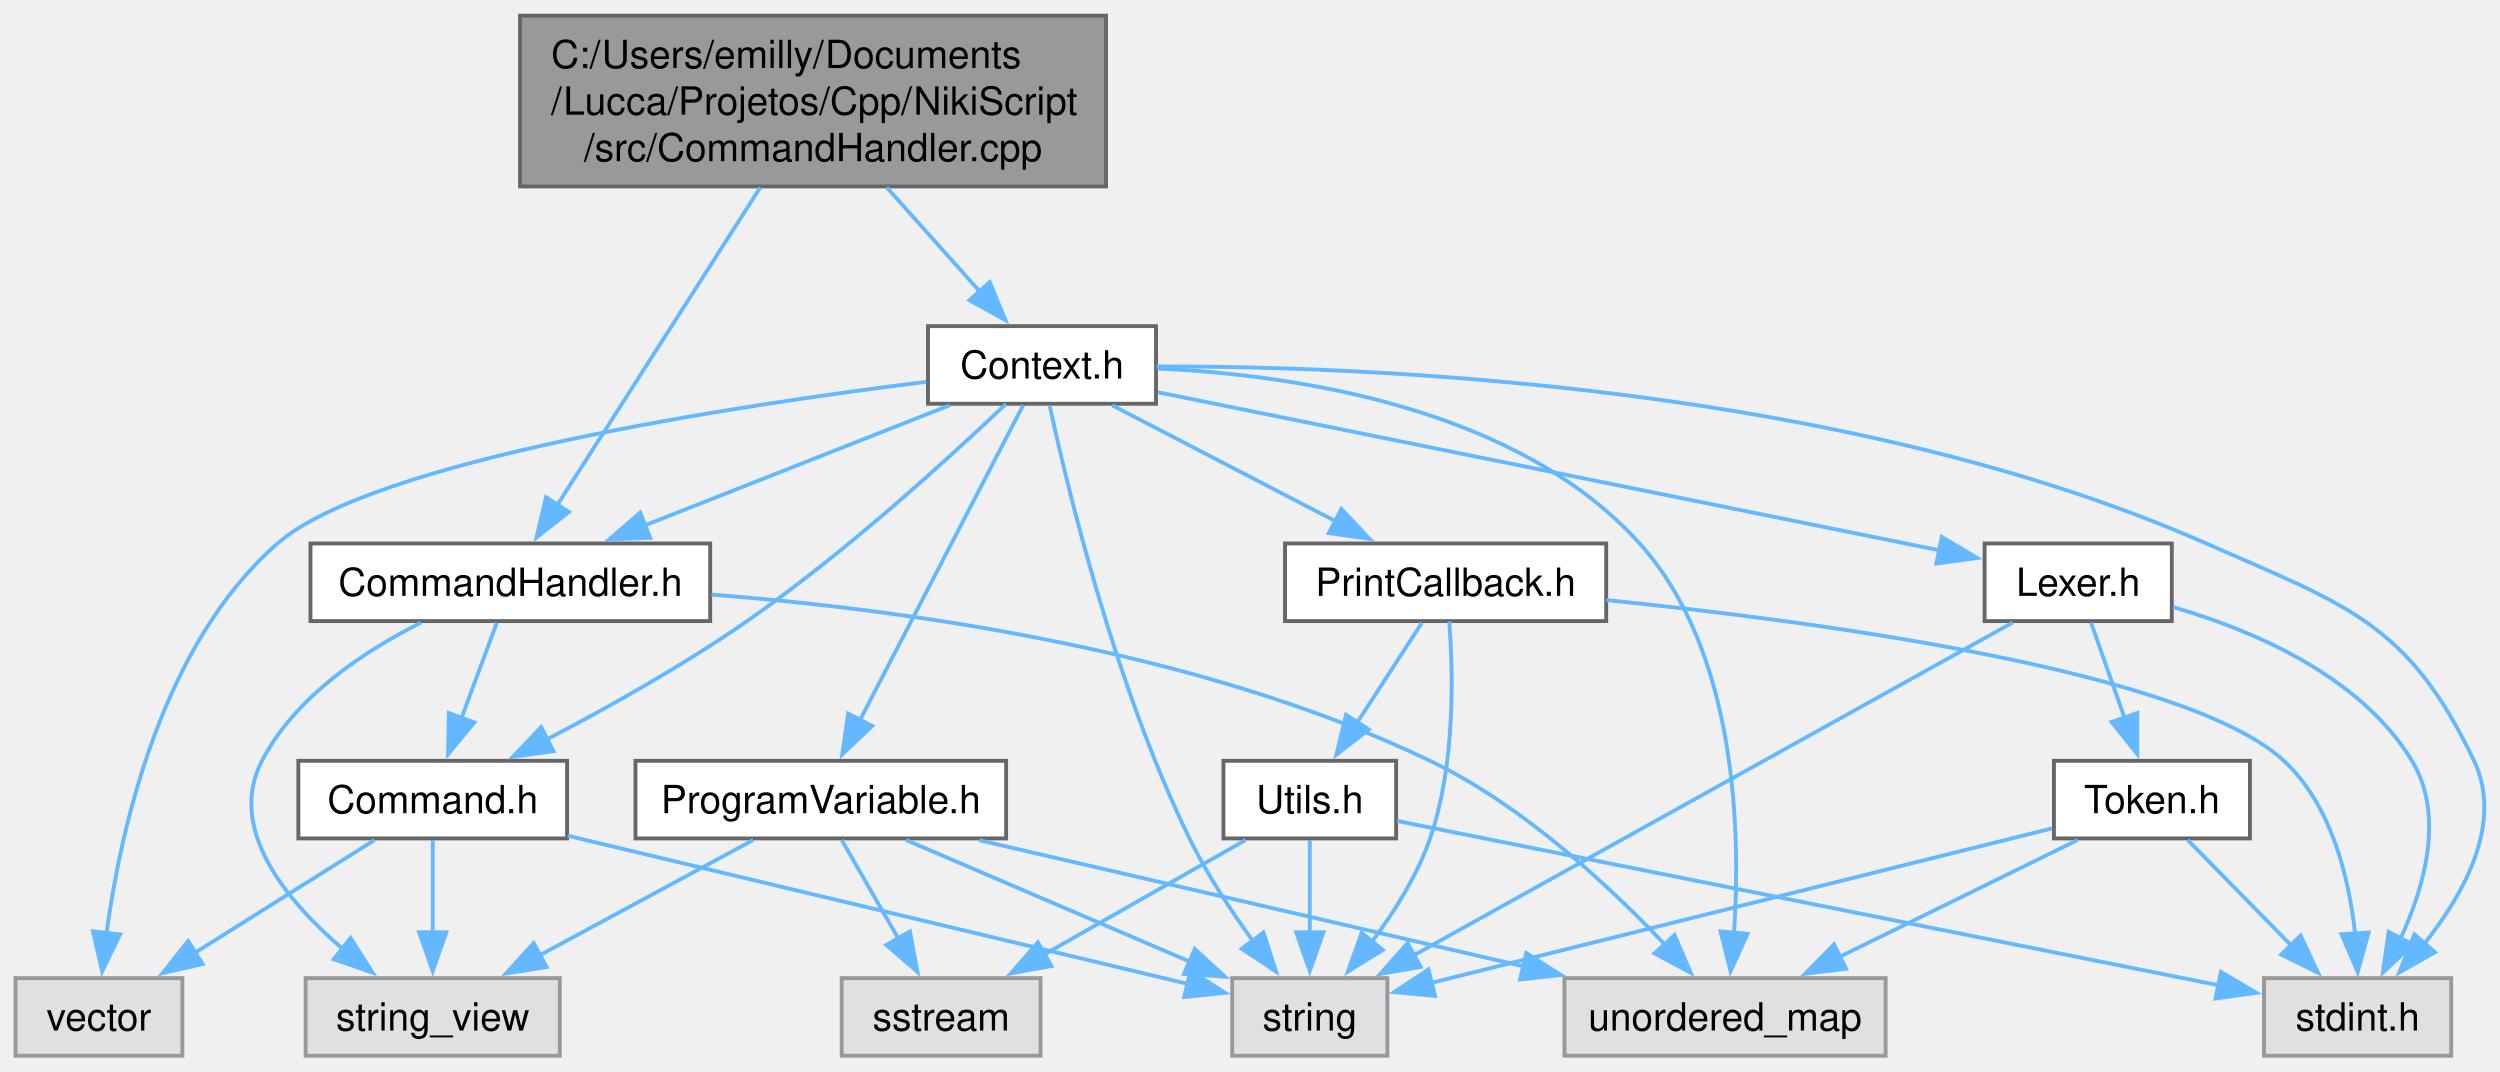
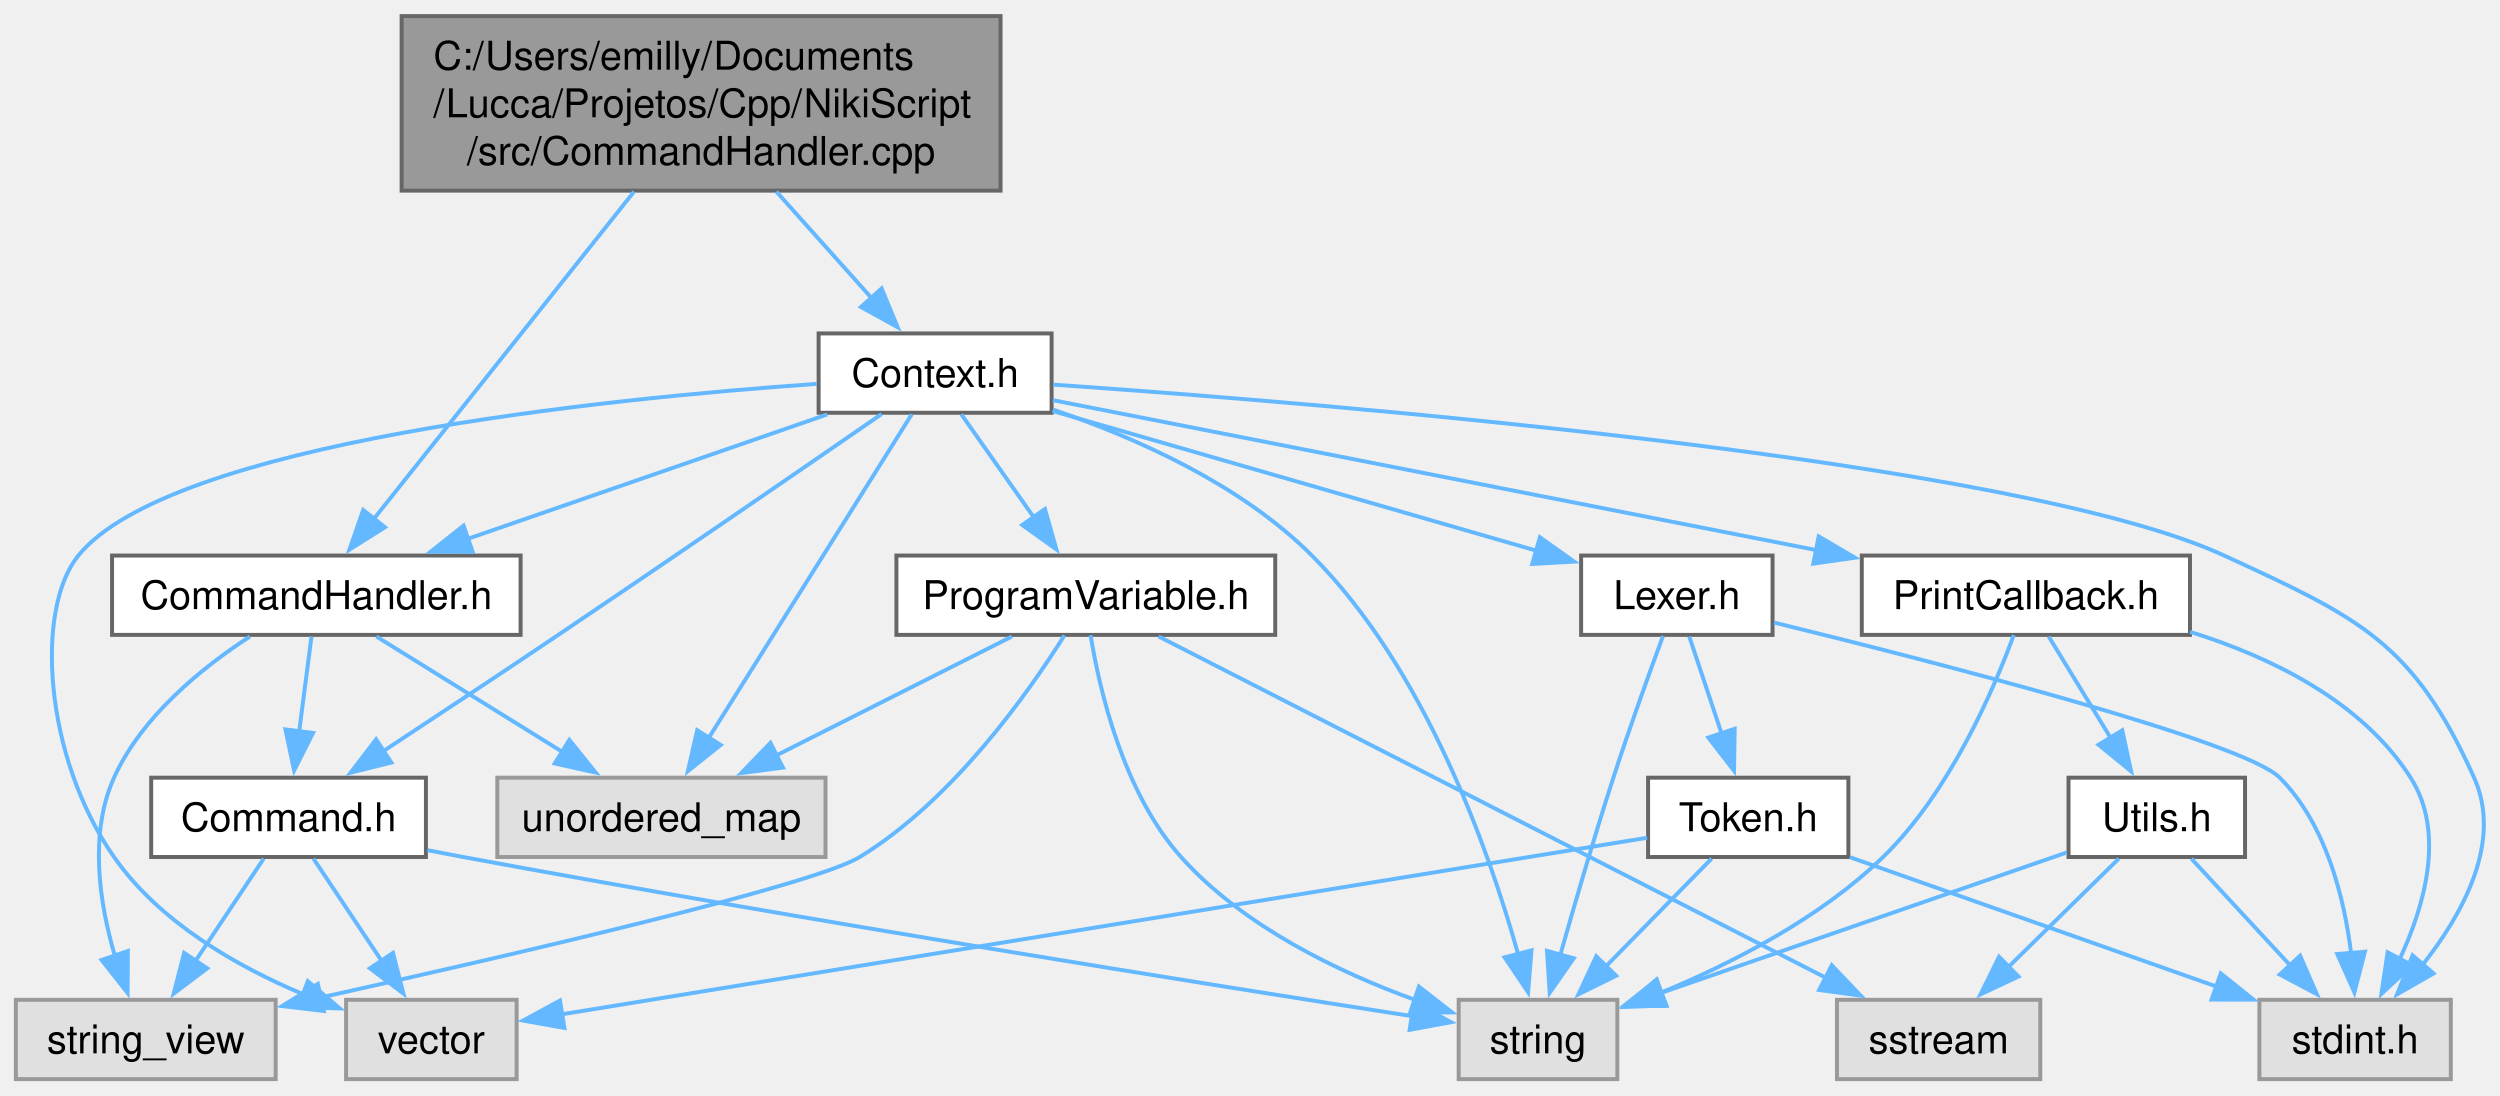
- <svg xmlns="http://www.w3.org/2000/svg" xmlns:xlink="http://www.w3.org/1999/xlink" width="644pt" height="276pt" viewBox="0.00 0.00 644.19 276.00">
+ <svg xmlns="http://www.w3.org/2000/svg" xmlns:xlink="http://www.w3.org/1999/xlink" width="630pt" height="276pt" viewBox="0.00 0.00 630.28 276.00">
  <g id="graph0" class="graph" transform="scale(1 1) rotate(0) translate(4 272)">
    <g id="Node000001" class="node">
      <g id="a_Node000001">
        <a xlink:title=" ">
-           <polygon fill="#999999" stroke="#666666" points="281,-268 130,-268 130,-224 281,-224 281,-268" />
-           <text text-anchor="start" x="138" y="-254.5" font-family="Helvetica,sans-Serif" font-size="10.00">C:/Users/emilly/Documents</text>
-           <text text-anchor="start" x="138" y="-242.5" font-family="Helvetica,sans-Serif" font-size="10.00">/Lucca/Projetos/Cpp/NikiScript</text>
-           <text text-anchor="middle" x="205.5" y="-230.5" font-family="Helvetica,sans-Serif" font-size="10.00">/src/CommandHandler.cpp</text>
+           <polygon fill="#999999" stroke="#666666" points="248.25,-268 97.25,-268 97.25,-224 248.25,-224 248.25,-268" />
+           <text text-anchor="start" x="105.25" y="-254.5" font-family="Helvetica,sans-Serif" font-size="10.00">C:/Users/emilly/Documents</text>
+           <text text-anchor="start" x="105.25" y="-242.5" font-family="Helvetica,sans-Serif" font-size="10.00">/Lucca/Projetos/Cpp/NikiScript</text>
+           <text text-anchor="middle" x="172.75" y="-230.5" font-family="Helvetica,sans-Serif" font-size="10.00">/src/CommandHandler.cpp</text>
        </a>
      </g>
    </g>
    <g id="Node000002" class="node">
      <g id="a_Node000002">
        <a xlink:href="_command_handler_8h.html" target="_top" xlink:title=" ">
-           <polygon fill="white" stroke="#666666" points="179,-132 76,-132 76,-112 179,-112 179,-132" />
-           <text text-anchor="middle" x="127.5" y="-118.5" font-family="Helvetica,sans-Serif" font-size="10.00">CommandHandler.h</text>
+           <polygon fill="white" stroke="#666666" points="127.25,-132 24.25,-132 24.25,-112 127.25,-112 127.25,-132" />
+           <text text-anchor="middle" x="75.75" y="-118.5" font-family="Helvetica,sans-Serif" font-size="10.00">CommandHandler.h</text>
        </a>
      </g>
    </g>
    <g id="edge1_Node000001_Node000002" class="edge">
      <g id="a_edge1_Node000001_Node000002">
        <a xlink:title=" ">
-           <path fill="none" stroke="#63b8ff" d="M191.91,-223.75C177.13,-200.63 153.73,-164.03 139.58,-141.89" />
-           <polygon fill="#63b8ff" stroke="#63b8ff" points="142.6,-140.12 134.26,-133.58 136.7,-143.89 142.6,-140.12" />
+           <path fill="none" stroke="#63b8ff" d="M155.85,-223.75C137.31,-200.42 107.84,-163.36 90.29,-141.29" />
+           <polygon fill="#63b8ff" stroke="#63b8ff" points="93.05,-139.14 84.09,-133.49 87.57,-143.49 93.05,-139.14" />
        </a>
      </g>
    </g>
    <g id="Node000008" class="node">
      <g id="a_Node000008">
        <a xlink:href="_context_8h.html" target="_top" xlink:title=" ">
-           <polygon fill="white" stroke="#666666" points="293.88,-188 235.12,-188 235.12,-168 293.88,-168 293.88,-188" />
-           <text text-anchor="middle" x="264.5" y="-174.5" font-family="Helvetica,sans-Serif" font-size="10.00">Context.h</text>
+           <polygon fill="white" stroke="#666666" points="261.12,-188 202.38,-188 202.38,-168 261.12,-168 261.12,-188" />
+           <text text-anchor="middle" x="231.75" y="-174.5" font-family="Helvetica,sans-Serif" font-size="10.00">Context.h</text>
        </a>
      </g>
    </g>
    <g id="edge8_Node000001_Node000008" class="edge">
      <g id="a_edge8_Node000001_Node000008">
        <a xlink:title=" ">
-           <path fill="none" stroke="#63b8ff" d="M224.49,-223.75C232.23,-215.1 241.07,-205.21 248.47,-196.93" />
-           <polygon fill="#63b8ff" stroke="#63b8ff" points="251.02,-199.34 255.07,-189.55 245.8,-194.67 251.02,-199.34" />
+           <path fill="none" stroke="#63b8ff" d="M191.74,-223.75C199.48,-215.1 208.32,-205.21 215.72,-196.93" />
+           <polygon fill="#63b8ff" stroke="#63b8ff" points="218.27,-199.34 222.32,-189.55 213.05,-194.67 218.27,-199.34" />
        </a>
      </g>
    </g>
    <g id="Node000003" class="node">
      <g id="a_Node000003">
        <a xlink:title=" ">
-           <polygon fill="#e0e0e0" stroke="#999999" points="481.88,-20 399.12,-20 399.12,0 481.88,0 481.88,-20" />
-           <text text-anchor="middle" x="440.5" y="-6.5" font-family="Helvetica,sans-Serif" font-size="10.00">unordered_map</text>
+           <polygon fill="#e0e0e0" stroke="#999999" points="204.12,-76 121.38,-76 121.38,-56 204.12,-56 204.12,-76" />
+           <text text-anchor="middle" x="162.75" y="-62.5" font-family="Helvetica,sans-Serif" font-size="10.00">unordered_map</text>
        </a>
      </g>
    </g>
    <g id="edge2_Node000002_Node000003" class="edge">
      <g id="a_edge2_Node000002_Node000003">
        <a xlink:title=" ">
-           <path fill="none" stroke="#63b8ff" d="M179.35,-118.82C229.03,-115 305.04,-104.55 364.5,-76 388.35,-64.55 410.73,-43.7 424.95,-28.7" />
-           <polygon fill="#63b8ff" stroke="#63b8ff" points="427.49,-31.11 431.66,-21.37 422.32,-26.38 427.49,-31.11" />
+           <path fill="none" stroke="#63b8ff" d="M90.9,-111.59C103.8,-103.59 122.58,-91.93 137.71,-82.54" />
+           <polygon fill="#63b8ff" stroke="#63b8ff" points="139.54,-85.53 146.19,-77.28 135.85,-79.58 139.54,-85.53" />
        </a>
      </g>
    </g>
    <g id="Node000004" class="node">
      <g id="a_Node000004">
        <a xlink:title=" ">
-           <polygon fill="#e0e0e0" stroke="#999999" points="140.25,-20 74.75,-20 74.75,0 140.25,0 140.25,-20" />
-           <text text-anchor="middle" x="107.5" y="-6.5" font-family="Helvetica,sans-Serif" font-size="10.00">string_view</text>
+           <polygon fill="#e0e0e0" stroke="#999999" points="65.5,-20 0,-20 0,0 65.5,0 65.5,-20" />
+           <text text-anchor="middle" x="32.75" y="-6.5" font-family="Helvetica,sans-Serif" font-size="10.00">string_view</text>
        </a>
      </g>
    </g>
    <g id="edge3_Node000002_Node000004" class="edge">
      <g id="a_edge3_Node000002_Node000004">
        <a xlink:title=" ">
-           <path fill="none" stroke="#63b8ff" d="M104.43,-111.57C89.8,-104.24 72.08,-92.51 63.5,-76 54.42,-58.51 69.64,-40.04 84.6,-27.27" />
-           <polygon fill="#63b8ff" stroke="#63b8ff" points="86.34,-30.36 92.01,-21.41 82,-24.87 86.34,-30.36" />
+           <path fill="none" stroke="#63b8ff" d="M59.02,-111.6C47.01,-103.8 31.74,-91.5 24.75,-76 18.38,-61.88 21.06,-44.37 24.96,-31.08" />
+           <polygon fill="#63b8ff" stroke="#63b8ff" points="28.23,-32.31 28.17,-21.72 21.61,-30.04 28.23,-32.31" />
        </a>
      </g>
    </g>
    <g id="Node000005" class="node">
      <g id="a_Node000005">
        <a xlink:href="_command_8h.html" target="_top" xlink:title=" ">
-           <polygon fill="white" stroke="#666666" points="142.12,-76 72.88,-76 72.88,-56 142.12,-56 142.12,-76" />
-           <text text-anchor="middle" x="107.5" y="-62.5" font-family="Helvetica,sans-Serif" font-size="10.00">Command.h</text>
+           <polygon fill="white" stroke="#666666" points="103.38,-76 34.12,-76 34.12,-56 103.38,-56 103.38,-76" />
+           <text text-anchor="middle" x="68.75" y="-62.5" font-family="Helvetica,sans-Serif" font-size="10.00">Command.h</text>
        </a>
      </g>
    </g>
    <g id="edge4_Node000002_Node000005" class="edge">
      <g id="a_edge4_Node000002_Node000005">
        <a xlink:title=" ">
-           <path fill="none" stroke="#63b8ff" d="M124.02,-111.59C121.49,-104.78 117.99,-95.32 114.86,-86.86" />
-           <polygon fill="#63b8ff" stroke="#63b8ff" points="118.22,-85.88 111.47,-77.72 111.66,-88.31 118.22,-85.88" />
+           <path fill="none" stroke="#63b8ff" d="M74.53,-111.59C73.67,-104.93 72.48,-95.75 71.4,-87.44" />
+           <polygon fill="#63b8ff" stroke="#63b8ff" points="74.91,-87.27 70.15,-77.8 67.96,-88.17 74.91,-87.27" />
        </a>
      </g>
    </g>
    <g id="edge6_Node000005_Node000004" class="edge">
      <g id="a_edge6_Node000005_Node000004">
        <a xlink:title=" ">
-           <path fill="none" stroke="#63b8ff" d="M107.5,-55.59C107.5,-49.01 107.5,-39.96 107.5,-31.73" />
-           <polygon fill="#63b8ff" stroke="#63b8ff" points="111,-31.81 107.5,-21.81 104,-31.81 111,-31.81" />
+           <path fill="none" stroke="#63b8ff" d="M62.48,-55.59C57.73,-48.47 51.05,-38.45 45.23,-29.72" />
+           <polygon fill="#63b8ff" stroke="#63b8ff" points="48.25,-27.94 39.79,-21.56 42.42,-31.82 48.25,-27.94" />
        </a>
      </g>
    </g>
    <g id="Node000006" class="node">
      <g id="a_Node000006">
        <a xlink:title=" ">
-           <polygon fill="#e0e0e0" stroke="#999999" points="43,-20 0,-20 0,0 43,0 43,-20" />
-           <text text-anchor="middle" x="21.5" y="-6.5" font-family="Helvetica,sans-Serif" font-size="10.00">vector</text>
+           <polygon fill="#e0e0e0" stroke="#999999" points="126.25,-20 83.25,-20 83.25,0 126.25,0 126.25,-20" />
+           <text text-anchor="middle" x="104.75" y="-6.5" font-family="Helvetica,sans-Serif" font-size="10.00">vector</text>
        </a>
      </g>
    </g>
    <g id="edge5_Node000005_Node000006" class="edge">
      <g id="a_edge5_Node000005_Node000006">
        <a xlink:title=" ">
-           <path fill="none" stroke="#63b8ff" d="M92.52,-55.59C79.77,-47.59 61.21,-35.93 46.26,-26.54" />
-           <polygon fill="#63b8ff" stroke="#63b8ff" points="48.21,-23.64 37.88,-21.28 44.49,-29.57 48.21,-23.64" />
+           <path fill="none" stroke="#63b8ff" d="M75.02,-55.59C79.77,-48.47 86.45,-38.45 92.27,-29.72" />
+           <polygon fill="#63b8ff" stroke="#63b8ff" points="95.08,-31.82 97.71,-21.56 89.25,-27.94 95.08,-31.82" />
        </a>
      </g>
    </g>
    <g id="Node000007" class="node">
      <g id="a_Node000007">
        <a xlink:title=" ">
-           <polygon fill="#e0e0e0" stroke="#999999" points="353.5,-20 313.5,-20 313.5,0 353.5,0 353.5,-20" />
-           <text text-anchor="middle" x="333.5" y="-6.5" font-family="Helvetica,sans-Serif" font-size="10.00">string</text>
+           <polygon fill="#e0e0e0" stroke="#999999" points="403.75,-20 363.75,-20 363.75,0 403.75,0 403.75,-20" />
+           <text text-anchor="middle" x="383.75" y="-6.5" font-family="Helvetica,sans-Serif" font-size="10.00">string</text>
        </a>
      </g>
    </g>
    <g id="edge7_Node000005_Node000007" class="edge">
      <g id="a_edge7_Node000005_Node000007">
        <a xlink:title=" ">
-           <path fill="none" stroke="#63b8ff" d="M142.32,-56.68C185.91,-46.26 259.95,-28.57 301.95,-18.54" />
-           <polygon fill="#63b8ff" stroke="#63b8ff" points="302.76,-21.94 311.67,-16.21 301.14,-15.13 302.76,-21.94" />
+           <path fill="none" stroke="#63b8ff" d="M103.79,-57.71C106.82,-57.12 109.84,-56.54 112.75,-56 199.15,-40 301.54,-23.72 352.17,-15.85" />
+           <polygon fill="#63b8ff" stroke="#63b8ff" points="352.46,-19.35 361.81,-14.36 351.39,-12.43 352.46,-19.35" />
        </a>
      </g>
    </g>
    <g id="edge14_Node000008_Node000002" class="edge">
      <g id="a_edge14_Node000008_Node000002">
        <a xlink:title=" ">
-           <path fill="none" stroke="#63b8ff" d="M240.64,-167.59C218.96,-159.05 186.73,-146.35 162.21,-136.68" />
-           <polygon fill="#63b8ff" stroke="#63b8ff" points="163.54,-133.45 152.96,-133.03 160.98,-139.96 163.54,-133.45" />
+           <path fill="none" stroke="#63b8ff" d="M204.58,-167.59C179.45,-158.9 141.87,-145.89 113.77,-136.16" />
+           <polygon fill="#63b8ff" stroke="#63b8ff" points="115.16,-132.94 104.57,-132.97 112.87,-139.55 115.16,-132.94" />
        </a>
      </g>
    </g>
    <g id="edge12_Node000008_Node000003" class="edge">
      <g id="a_edge12_Node000008_Node000003">
        <a xlink:title=" ">
-           <path fill="none" stroke="#63b8ff" d="M294.23,-177.09C329.3,-175.48 386.81,-167.19 418.5,-132 443.43,-104.32 444.6,-58.18 442.81,-31.59" />
-           <polygon fill="#63b8ff" stroke="#63b8ff" points="446.31,-31.42 441.93,-21.78 439.34,-32.05 446.31,-31.42" />
+           <path fill="none" stroke="#63b8ff" d="M225.87,-167.62C214.56,-149.6 189.61,-109.81 174.68,-86.02" />
+           <polygon fill="#63b8ff" stroke="#63b8ff" points="177.7,-84.25 169.42,-77.64 171.77,-87.97 177.7,-84.25" />
        </a>
      </g>
    </g>
    <g id="edge13_Node000008_Node000005" class="edge">
      <g id="a_edge13_Node000008_Node000005">
        <a xlink:title=" ">
-           <path fill="none" stroke="#63b8ff" d="M255.17,-167.93C241.31,-154.72 214.16,-129.83 188.5,-112 172.19,-100.66 152.76,-89.79 137.02,-81.57" />
-           <polygon fill="#63b8ff" stroke="#63b8ff" points="138.64,-78.47 128.15,-77.03 135.45,-84.7 138.64,-78.47" />
+           <path fill="none" stroke="#63b8ff" d="M218.27,-167.68C199.89,-155 165.93,-131.64 136.75,-112 122.06,-102.11 105.48,-91.14 92.38,-82.51" />
+           <polygon fill="#63b8ff" stroke="#63b8ff" points="94.66,-79.82 84.38,-77.25 90.82,-85.67 94.66,-79.82" />
        </a>
      </g>
    </g>
    <g id="edge9_Node000008_Node000006" class="edge">
      <g id="a_edge9_Node000008_Node000006">
        <a xlink:title=" ">
-           <path fill="none" stroke="#63b8ff" d="M234.67,-173.65C185.96,-167.62 92.25,-153.53 67.5,-132 37.64,-106.02 27.09,-58.52 23.42,-31.41" />
-           <polygon fill="#63b8ff" stroke="#63b8ff" points="26.93,-31.27 22.31,-21.73 19.97,-32.06 26.93,-31.27" />
+           <path fill="none" stroke="#63b8ff" d="M201.93,-175.29C148.28,-171.52 38.89,-160.46 15.75,-132 4.78,-118.5 7.04,-81.4 24.75,-56 36.19,-39.59 55.64,-28.46 72.5,-21.37" />
+           <polygon fill="#63b8ff" stroke="#63b8ff" points="73.61,-24.69 81.68,-17.82 71.09,-18.16 73.61,-24.69" />
        </a>
      </g>
    </g>
    <g id="edge11_Node000008_Node000007" class="edge">
      <g id="a_edge11_Node000008_Node000007">
        <a xlink:title=" ">
-           <path fill="none" stroke="#63b8ff" d="M266.46,-167.53C270.98,-146.65 283.29,-95.38 302.5,-56 307,-46.77 313.24,-37.29 318.94,-29.44" />
-           <polygon fill="#63b8ff" stroke="#63b8ff" points="321.56,-31.78 324.8,-21.69 315.97,-27.56 321.56,-31.78" />
+           <path fill="none" stroke="#63b8ff" d="M261.47,-168.79C281.98,-161.85 308.7,-150.09 326.75,-132 355.35,-103.34 371.44,-57.58 378.79,-31.31" />
+           <polygon fill="#63b8ff" stroke="#63b8ff" points="382.1,-32.47 381.25,-21.91 375.33,-30.7 382.1,-32.47" />
        </a>
      </g>
    </g>
    <g id="Node000009" class="node">
      <g id="a_Node000009">
        <a xlink:title=" ">
-           <polygon fill="#e0e0e0" stroke="#999999" points="627.62,-20 579.38,-20 579.38,0 627.62,0 627.62,-20" />
-           <text text-anchor="middle" x="603.5" y="-6.5" font-family="Helvetica,sans-Serif" font-size="10.00">stdint.h</text>
+           <polygon fill="#e0e0e0" stroke="#999999" points="613.88,-20 565.62,-20 565.62,0 613.88,0 613.88,-20" />
+           <text text-anchor="middle" x="589.75" y="-6.5" font-family="Helvetica,sans-Serif" font-size="10.00">stdint.h</text>
        </a>
      </g>
    </g>
    <g id="edge10_Node000008_Node000009" class="edge">
      <g id="a_edge10_Node000008_Node000009">
        <a xlink:title=" ">
-           <path fill="none" stroke="#63b8ff" d="M294.03,-177.62C349.49,-177.71 471.98,-172.8 564.5,-132 600.64,-116.06 616.52,-111.66 633.5,-76 641.07,-60.11 631.08,-41.91 620.65,-28.81" />
-           <polygon fill="#63b8ff" stroke="#63b8ff" points="623.42,-26.67 614.21,-21.43 618.14,-31.27 623.42,-26.67" />
+           <path fill="none" stroke="#63b8ff" d="M261.54,-175.09C331.51,-170.25 504.38,-156.15 556.75,-132 590.77,-116.31 604.4,-110.18 619.75,-76 626.96,-59.94 617.01,-41.76 606.68,-28.71" />
+           <polygon fill="#63b8ff" stroke="#63b8ff" points="609.52,-26.64 600.32,-21.37 604.23,-31.22 609.52,-26.64" />
        </a>
      </g>
    </g>
    <g id="Node000010" class="node">
      <g id="a_Node000010">
        <a xlink:href="_print_callback_8h.html" target="_top" xlink:title=" ">
-           <polygon fill="white" stroke="#666666" points="409.88,-132 327.12,-132 327.12,-112 409.88,-112 409.88,-132" />
-           <text text-anchor="middle" x="368.5" y="-118.5" font-family="Helvetica,sans-Serif" font-size="10.00">PrintCallback.h</text>
+           <polygon fill="white" stroke="#666666" points="548.12,-132 465.38,-132 465.38,-112 548.12,-112 548.12,-132" />
+           <text text-anchor="middle" x="506.75" y="-118.5" font-family="Helvetica,sans-Serif" font-size="10.00">PrintCallback.h</text>
        </a>
      </g>
    </g>
    <g id="edge15_Node000008_Node000010" class="edge">
      <g id="a_edge15_Node000008_Node000010">
        <a xlink:title=" ">
-           <path fill="none" stroke="#63b8ff" d="M282.62,-167.59C298.47,-159.36 321.78,-147.26 340.12,-137.74" />
-           <polygon fill="#63b8ff" stroke="#63b8ff" points="341.64,-140.89 348.9,-133.18 338.41,-134.68 341.64,-140.89" />
+           <path fill="none" stroke="#63b8ff" d="M261.44,-171.17C307.53,-162.12 396.94,-144.56 454.14,-133.33" />
+           <polygon fill="#63b8ff" stroke="#63b8ff" points="454.51,-136.83 463.65,-131.46 453.16,-129.96 454.51,-136.83" />
        </a>
      </g>
    </g>
    <g id="Node000013" class="node">
      <g id="a_Node000013">
        <a xlink:href="_program_variable_8h.html" target="_top" xlink:title=" ">
-           <polygon fill="white" stroke="#666666" points="255.25,-76 159.75,-76 159.75,-56 255.25,-56 255.25,-76" />
-           <text text-anchor="middle" x="207.5" y="-62.5" font-family="Helvetica,sans-Serif" font-size="10.00">ProgramVariable.h</text>
+           <polygon fill="white" stroke="#666666" points="317.5,-132 222,-132 222,-112 317.5,-112 317.5,-132" />
+           <text text-anchor="middle" x="269.75" y="-118.5" font-family="Helvetica,sans-Serif" font-size="10.00">ProgramVariable.h</text>
        </a>
      </g>
    </g>
    <g id="edge22_Node000008_Node000013" class="edge">
      <g id="a_edge22_Node000008_Node000013">
        <a xlink:title=" ">
-           <path fill="none" stroke="#63b8ff" d="M259.64,-167.62C250.34,-149.68 229.87,-110.17 217.52,-86.35" />
-           <polygon fill="#63b8ff" stroke="#63b8ff" points="220.75,-84.97 213.04,-77.7 214.54,-88.19 220.75,-84.97" />
+           <path fill="none" stroke="#63b8ff" d="M238.37,-167.59C243.44,-160.39 250.59,-150.23 256.78,-141.43" />
+           <polygon fill="#63b8ff" stroke="#63b8ff" points="259.44,-143.73 262.34,-133.54 253.72,-139.7 259.44,-143.73" />
        </a>
      </g>
    </g>
    <g id="Node000014" class="node">
      <g id="a_Node000014">
        <a xlink:href="_lexer_8h.html" target="_top" xlink:title=" ">
-           <polygon fill="white" stroke="#666666" points="555.62,-132 507.38,-132 507.38,-112 555.62,-112 555.62,-132" />
-           <text text-anchor="middle" x="531.5" y="-118.5" font-family="Helvetica,sans-Serif" font-size="10.00">Lexer.h</text>
+           <polygon fill="white" stroke="#666666" points="442.88,-132 394.62,-132 394.62,-112 442.88,-112 442.88,-132" />
+           <text text-anchor="middle" x="418.75" y="-118.5" font-family="Helvetica,sans-Serif" font-size="10.00">Lexer.h</text>
        </a>
      </g>
    </g>
    <g id="edge27_Node000008_Node000014" class="edge">
      <g id="a_edge27_Node000008_Node000014">
        <a xlink:title=" ">
-           <path fill="none" stroke="#63b8ff" d="M294.35,-170.96C343.82,-160.96 442.58,-140.98 495.71,-130.24" />
-           <polygon fill="#63b8ff" stroke="#63b8ff" points="496.35,-133.68 505.46,-128.27 494.96,-126.82 496.35,-133.68" />
+           <path fill="none" stroke="#63b8ff" d="M261.38,-168.44C294.56,-158.86 348.28,-143.35 383.57,-133.16" />
+           <polygon fill="#63b8ff" stroke="#63b8ff" points="384.23,-136.61 392.87,-130.47 382.29,-129.89 384.23,-136.61" />
        </a>
      </g>
    </g>
    <g id="edge17_Node000010_Node000007" class="edge">
      <g id="a_edge17_Node000010_Node000007">
        <a xlink:title=" ">
-           <path fill="none" stroke="#63b8ff" d="M369.44,-111.87C370.43,-99.02 371.07,-75.02 364.5,-56 361.19,-46.42 355.24,-36.99 349.43,-29.26" />
-           <polygon fill="#63b8ff" stroke="#63b8ff" points="352.32,-27.26 343.31,-21.68 346.87,-31.66 352.32,-27.26" />
+           <path fill="none" stroke="#63b8ff" d="M503.69,-111.95C498.68,-98.31 487.59,-72.36 470.75,-56 454.9,-40.59 432.7,-29.23 414.7,-21.77" />
+           <polygon fill="#63b8ff" stroke="#63b8ff" points="416.13,-18.57 405.54,-18.19 413.58,-25.09 416.13,-18.57" />
        </a>
      </g>
    </g>
    <g id="edge16_Node000010_Node000009" class="edge">
      <g id="a_edge16_Node000010_Node000009">
        <a xlink:title=" ">
-           <path fill="none" stroke="#63b8ff" d="M409.93,-117.41C465.35,-111.78 559.53,-99.07 584.5,-76 596.79,-64.65 601.29,-45.83 602.86,-31.35" />
-           <polygon fill="#63b8ff" stroke="#63b8ff" points="606.34,-31.77 603.51,-21.56 599.35,-31.31 606.34,-31.77" />
+           <path fill="none" stroke="#63b8ff" d="M548.14,-112.77C568.59,-106.39 591.46,-95.25 603.75,-76 612.57,-62.18 607.3,-43.69 600.85,-29.96" />
+           <polygon fill="#63b8ff" stroke="#63b8ff" points="604.14,-28.7 596.38,-21.49 597.95,-31.97 604.14,-28.7" />
        </a>
      </g>
    </g>
    <g id="Node000011" class="node">
      <g id="a_Node000011">
        <a xlink:href="_utils_8h.html" target="_top" xlink:title=" ">
-           <polygon fill="white" stroke="#666666" points="355.75,-76 311.25,-76 311.25,-56 355.75,-56 355.75,-76" />
-           <text text-anchor="middle" x="333.5" y="-62.5" font-family="Helvetica,sans-Serif" font-size="10.00">Utils.h</text>
+           <polygon fill="white" stroke="#666666" points="562,-76 517.5,-76 517.5,-56 562,-56 562,-76" />
+           <text text-anchor="middle" x="539.75" y="-62.5" font-family="Helvetica,sans-Serif" font-size="10.00">Utils.h</text>
        </a>
      </g>
    </g>
    <g id="edge18_Node000010_Node000011" class="edge">
      <g id="a_edge18_Node000010_Node000011">
        <a xlink:title=" ">
-           <path fill="none" stroke="#63b8ff" d="M362.4,-111.59C357.79,-104.47 351.29,-94.45 345.63,-85.72" />
-           <polygon fill="#63b8ff" stroke="#63b8ff" points="348.73,-84.06 340.35,-77.57 342.85,-87.86 348.73,-84.06" />
+           <path fill="none" stroke="#63b8ff" d="M512.5,-111.59C516.8,-104.55 522.84,-94.67 528.14,-86" />
+           <polygon fill="#63b8ff" stroke="#63b8ff" points="531.05,-87.95 533.28,-77.59 525.08,-84.3 531.05,-87.95" />
        </a>
      </g>
    </g>
    <g id="edge20_Node000011_Node000007" class="edge">
      <g id="a_edge20_Node000011_Node000007">
        <a xlink:title=" ">
-           <path fill="none" stroke="#63b8ff" d="M333.5,-55.59C333.5,-49.01 333.5,-39.96 333.5,-31.73" />
-           <polygon fill="#63b8ff" stroke="#63b8ff" points="337,-31.81 333.5,-21.81 330,-31.81 337,-31.81" />
+           <path fill="none" stroke="#63b8ff" d="M517.07,-57.15C490.09,-47.81 444.93,-32.18 414.75,-21.73" />
+           <polygon fill="#63b8ff" stroke="#63b8ff" points="416,-18.46 405.41,-18.5 413.71,-25.08 416,-18.46" />
        </a>
      </g>
    </g>
    <g id="edge19_Node000011_Node000009" class="edge">
      <g id="a_edge19_Node000011_Node000009">
        <a xlink:title=" ">
-           <path fill="none" stroke="#63b8ff" d="M356.06,-60.49C402.91,-51.12 511.12,-29.48 567.64,-18.17" />
-           <polygon fill="#63b8ff" stroke="#63b8ff" points="568.28,-21.61 577.4,-16.22 566.9,-14.75 568.28,-21.61" />
+           <path fill="none" stroke="#63b8ff" d="M548.46,-55.59C555.34,-48.16 565.14,-37.58 573.47,-28.58" />
+           <polygon fill="#63b8ff" stroke="#63b8ff" points="575.89,-31.12 580.11,-21.41 570.75,-26.37 575.89,-31.12" />
        </a>
      </g>
    </g>
    <g id="Node000012" class="node">
      <g id="a_Node000012">
        <a xlink:title=" ">
-           <polygon fill="#e0e0e0" stroke="#999999" points="264.12,-20 212.88,-20 212.88,0 264.12,0 264.12,-20" />
-           <text text-anchor="middle" x="238.5" y="-6.5" font-family="Helvetica,sans-Serif" font-size="10.00">sstream</text>
+           <polygon fill="#e0e0e0" stroke="#999999" points="510.38,-20 459.12,-20 459.12,0 510.38,0 510.38,-20" />
+           <text text-anchor="middle" x="484.75" y="-6.5" font-family="Helvetica,sans-Serif" font-size="10.00">sstream</text>
        </a>
      </g>
    </g>
    <g id="edge21_Node000011_Node000012" class="edge">
      <g id="a_edge21_Node000011_Node000012">
        <a xlink:title=" ">
-           <path fill="none" stroke="#63b8ff" d="M316.95,-55.59C302.6,-47.44 281.57,-35.48 264.9,-26" />
-           <polygon fill="#63b8ff" stroke="#63b8ff" points="266.92,-23.13 256.49,-21.23 263.46,-29.21 266.92,-23.13" />
+           <path fill="none" stroke="#63b8ff" d="M530.17,-55.59C522.52,-48.08 511.59,-37.35 502.37,-28.3" />
+           <polygon fill="#63b8ff" stroke="#63b8ff" points="504.89,-25.87 495.3,-21.36 499.98,-30.86 504.89,-25.87" />
        </a>
      </g>
    </g>
    <g id="edge26_Node000013_Node000003" class="edge">
      <g id="a_edge26_Node000013_Node000003">
        <a xlink:title=" ">
-           <path fill="none" stroke="#63b8ff" d="M248.35,-55.53C287.33,-46.5 346.2,-32.85 388.51,-23.05" />
-           <polygon fill="#63b8ff" stroke="#63b8ff" points="389.27,-26.47 398.22,-20.8 387.69,-19.65 389.27,-26.47" />
+           <path fill="none" stroke="#63b8ff" d="M251.11,-111.59C234.72,-103.32 210.59,-91.14 191.69,-81.6" />
+           <polygon fill="#63b8ff" stroke="#63b8ff" points="193.39,-78.54 182.88,-77.16 190.24,-84.79 193.39,-78.54" />
        </a>
      </g>
    </g>
    <g id="edge24_Node000013_Node000004" class="edge">
      <g id="a_edge24_Node000013_Node000004">
        <a xlink:title=" ">
-           <path fill="none" stroke="#63b8ff" d="M190.08,-55.59C174.83,-47.36 152.42,-35.26 134.79,-25.74" />
-           <polygon fill="#63b8ff" stroke="#63b8ff" points="136.85,-22.87 126.39,-21.2 133.52,-29.03 136.85,-22.87" />
+           <path fill="none" stroke="#63b8ff" d="M264.35,-111.88C255.46,-97.67 236.32,-70.39 212.75,-56 201.11,-48.9 126.13,-31.51 76.69,-20.54" />
+           <polygon fill="#63b8ff" stroke="#63b8ff" points="77.64,-17.17 67.12,-18.43 76.13,-24 77.64,-17.17" />
        </a>
      </g>
    </g>
    <g id="edge23_Node000013_Node000007" class="edge">
      <g id="a_edge23_Node000013_Node000007">
        <a xlink:title=" ">
-           <path fill="none" stroke="#63b8ff" d="M229.45,-55.59C249.69,-46.92 279.93,-33.96 302.61,-24.24" />
-           <polygon fill="#63b8ff" stroke="#63b8ff" points="303.85,-27.51 311.66,-20.36 301.09,-21.08 303.85,-27.51" />
+           <path fill="none" stroke="#63b8ff" d="M270.95,-111.93C273.17,-98.28 279.14,-72.31 293.75,-56 309.44,-38.49 333.5,-26.95 352.81,-19.95" />
+           <polygon fill="#63b8ff" stroke="#63b8ff" points="353.73,-23.33 362.08,-16.82 351.49,-16.7 353.73,-23.33" />
        </a>
      </g>
    </g>
    <g id="edge25_Node000013_Node000012" class="edge">
      <g id="a_edge25_Node000013_Node000012">
        <a xlink:title=" ">
-           <path fill="none" stroke="#63b8ff" d="M212.9,-55.59C216.94,-48.55 222.62,-38.67 227.59,-30" />
-           <polygon fill="#63b8ff" stroke="#63b8ff" points="230.47,-32.03 232.41,-21.61 224.39,-28.54 230.47,-32.03" />
+           <path fill="none" stroke="#63b8ff" d="M288.08,-111.62C325.61,-92.42 411.41,-48.52 456.26,-25.58" />
+           <polygon fill="#63b8ff" stroke="#63b8ff" points="457.81,-28.71 465.12,-21.04 454.62,-22.48 457.81,-28.71" />
        </a>
      </g>
    </g>
    <g id="edge29_Node000014_Node000007" class="edge">
      <g id="a_edge29_Node000014_Node000007">
        <a xlink:title=" ">
-           <path fill="none" stroke="#63b8ff" d="M514.62,-111.62C480.21,-92.5 401.71,-48.89 360.27,-25.87" />
-           <polygon fill="#63b8ff" stroke="#63b8ff" points="362.1,-22.89 351.66,-21.09 358.7,-29.01 362.1,-22.89" />
+           <path fill="none" stroke="#63b8ff" d="M415.28,-111.75C411.93,-102.68 406.78,-88.46 402.75,-76 397.92,-61.08 392.97,-44.06 389.33,-31.18" />
+           <polygon fill="#63b8ff" stroke="#63b8ff" points="392.76,-30.46 386.7,-21.77 386.02,-32.34 392.76,-30.46" />
        </a>
      </g>
    </g>
    <g id="edge28_Node000014_Node000009" class="edge">
      <g id="a_edge28_Node000014_Node000009">
        <a xlink:title=" ">
-           <path fill="none" stroke="#63b8ff" d="M555.98,-115.6C576.4,-109.67 604.24,-97.91 617.5,-76 625.91,-62.11 620.85,-43.87 614.59,-30.25" />
-           <polygon fill="#63b8ff" stroke="#63b8ff" points="617.73,-28.69 610.01,-21.43 611.51,-31.92 617.73,-28.69" />
+           <path fill="none" stroke="#63b8ff" d="M443.29,-115.1C483.92,-105.14 561.62,-85.16 570.75,-76 582.43,-64.28 587.01,-45.79 588.77,-31.53" />
+           <polygon fill="#63b8ff" stroke="#63b8ff" points="592.23,-32.12 589.57,-21.86 585.25,-31.54 592.23,-32.12" />
        </a>
      </g>
    </g>
    <g id="Node000015" class="node">
      <g id="a_Node000015">
        <a xlink:href="_token_8h.html" target="_top" xlink:title=" ">
-           <polygon fill="white" stroke="#666666" points="575.75,-76 525.25,-76 525.25,-56 575.75,-56 575.75,-76" />
-           <text text-anchor="middle" x="550.5" y="-62.5" font-family="Helvetica,sans-Serif" font-size="10.00">Token.h</text>
+           <polygon fill="white" stroke="#666666" points="462,-76 411.5,-76 411.5,-56 462,-56 462,-76" />
+           <text text-anchor="middle" x="436.75" y="-62.5" font-family="Helvetica,sans-Serif" font-size="10.00">Token.h</text>
        </a>
      </g>
    </g>
    <g id="edge30_Node000014_Node000015" class="edge">
      <g id="a_edge30_Node000014_Node000015">
        <a xlink:title=" ">
-           <path fill="none" stroke="#63b8ff" d="M534.81,-111.59C537.18,-104.86 540.46,-95.53 543.41,-87.15" />
-           <polygon fill="#63b8ff" stroke="#63b8ff" points="546.71,-88.32 546.73,-77.73 540.11,-86 546.71,-88.32" />
-         </a>
-       </g>
-     </g>
-     <g id="edge33_Node000015_Node000003" class="edge">
-       <g id="a_edge33_Node000015_Node000003">
-         <a xlink:title=" ">
-           <path fill="none" stroke="#63b8ff" d="M531.34,-55.59C514.41,-47.28 489.45,-35.03 469.98,-25.47" />
-           <polygon fill="#63b8ff" stroke="#63b8ff" points="471.69,-22.41 461.17,-21.15 468.6,-28.7 471.69,-22.41" />
+           <path fill="none" stroke="#63b8ff" d="M421.89,-111.59C424.13,-104.86 427.24,-95.53 430.03,-87.15" />
+           <polygon fill="#63b8ff" stroke="#63b8ff" points="433.33,-88.33 433.17,-77.73 426.69,-86.11 433.33,-88.33" />
+         </a>
+       </g>
+     </g>
+     <g id="edge33_Node000015_Node000006" class="edge">
+       <g id="a_edge33_Node000015_Node000006">
+         <a xlink:title=" ">
+           <path fill="none" stroke="#63b8ff" d="M411.25,-60.85C351.66,-51.16 203.35,-27.04 137.34,-16.3" />
+           <polygon fill="#63b8ff" stroke="#63b8ff" points="138.3,-12.91 127.87,-14.76 137.18,-19.82 138.3,-12.91" />
        </a>
      </g>
    </g>
    <g id="edge32_Node000015_Node000007" class="edge">
      <g id="a_edge32_Node000015_Node000007">
        <a xlink:title=" ">
-           <path fill="none" stroke="#63b8ff" d="M524.76,-58.59C484.75,-48.64 407.79,-29.49 364.69,-18.76" />
-           <polygon fill="#63b8ff" stroke="#63b8ff" points="365.77,-15.42 355.22,-16.4 364.08,-22.22 365.77,-15.42" />
+           <path fill="none" stroke="#63b8ff" d="M427.52,-55.59C420.15,-48.08 409.62,-37.35 400.73,-28.3" />
+           <polygon fill="#63b8ff" stroke="#63b8ff" points="403.44,-26.06 393.94,-21.38 398.44,-30.97 403.44,-26.06" />
        </a>
      </g>
    </g>
    <g id="edge31_Node000015_Node000009" class="edge">
      <g id="a_edge31_Node000015_Node000009">
        <a xlink:title=" ">
-           <path fill="none" stroke="#63b8ff" d="M559.73,-55.59C567.1,-48.08 577.63,-37.35 586.52,-28.3" />
-           <polygon fill="#63b8ff" stroke="#63b8ff" points="588.81,-30.97 593.31,-21.38 583.81,-26.06 588.81,-30.97" />
+           <path fill="none" stroke="#63b8ff" d="M462.36,-55.96C487.74,-47 526.81,-33.21 554.99,-23.27" />
+           <polygon fill="#63b8ff" stroke="#63b8ff" points="555.88,-26.67 564.15,-20.04 553.55,-20.06 555.88,-26.67" />
        </a>
      </g>
    </g>
  </g>
</svg>
